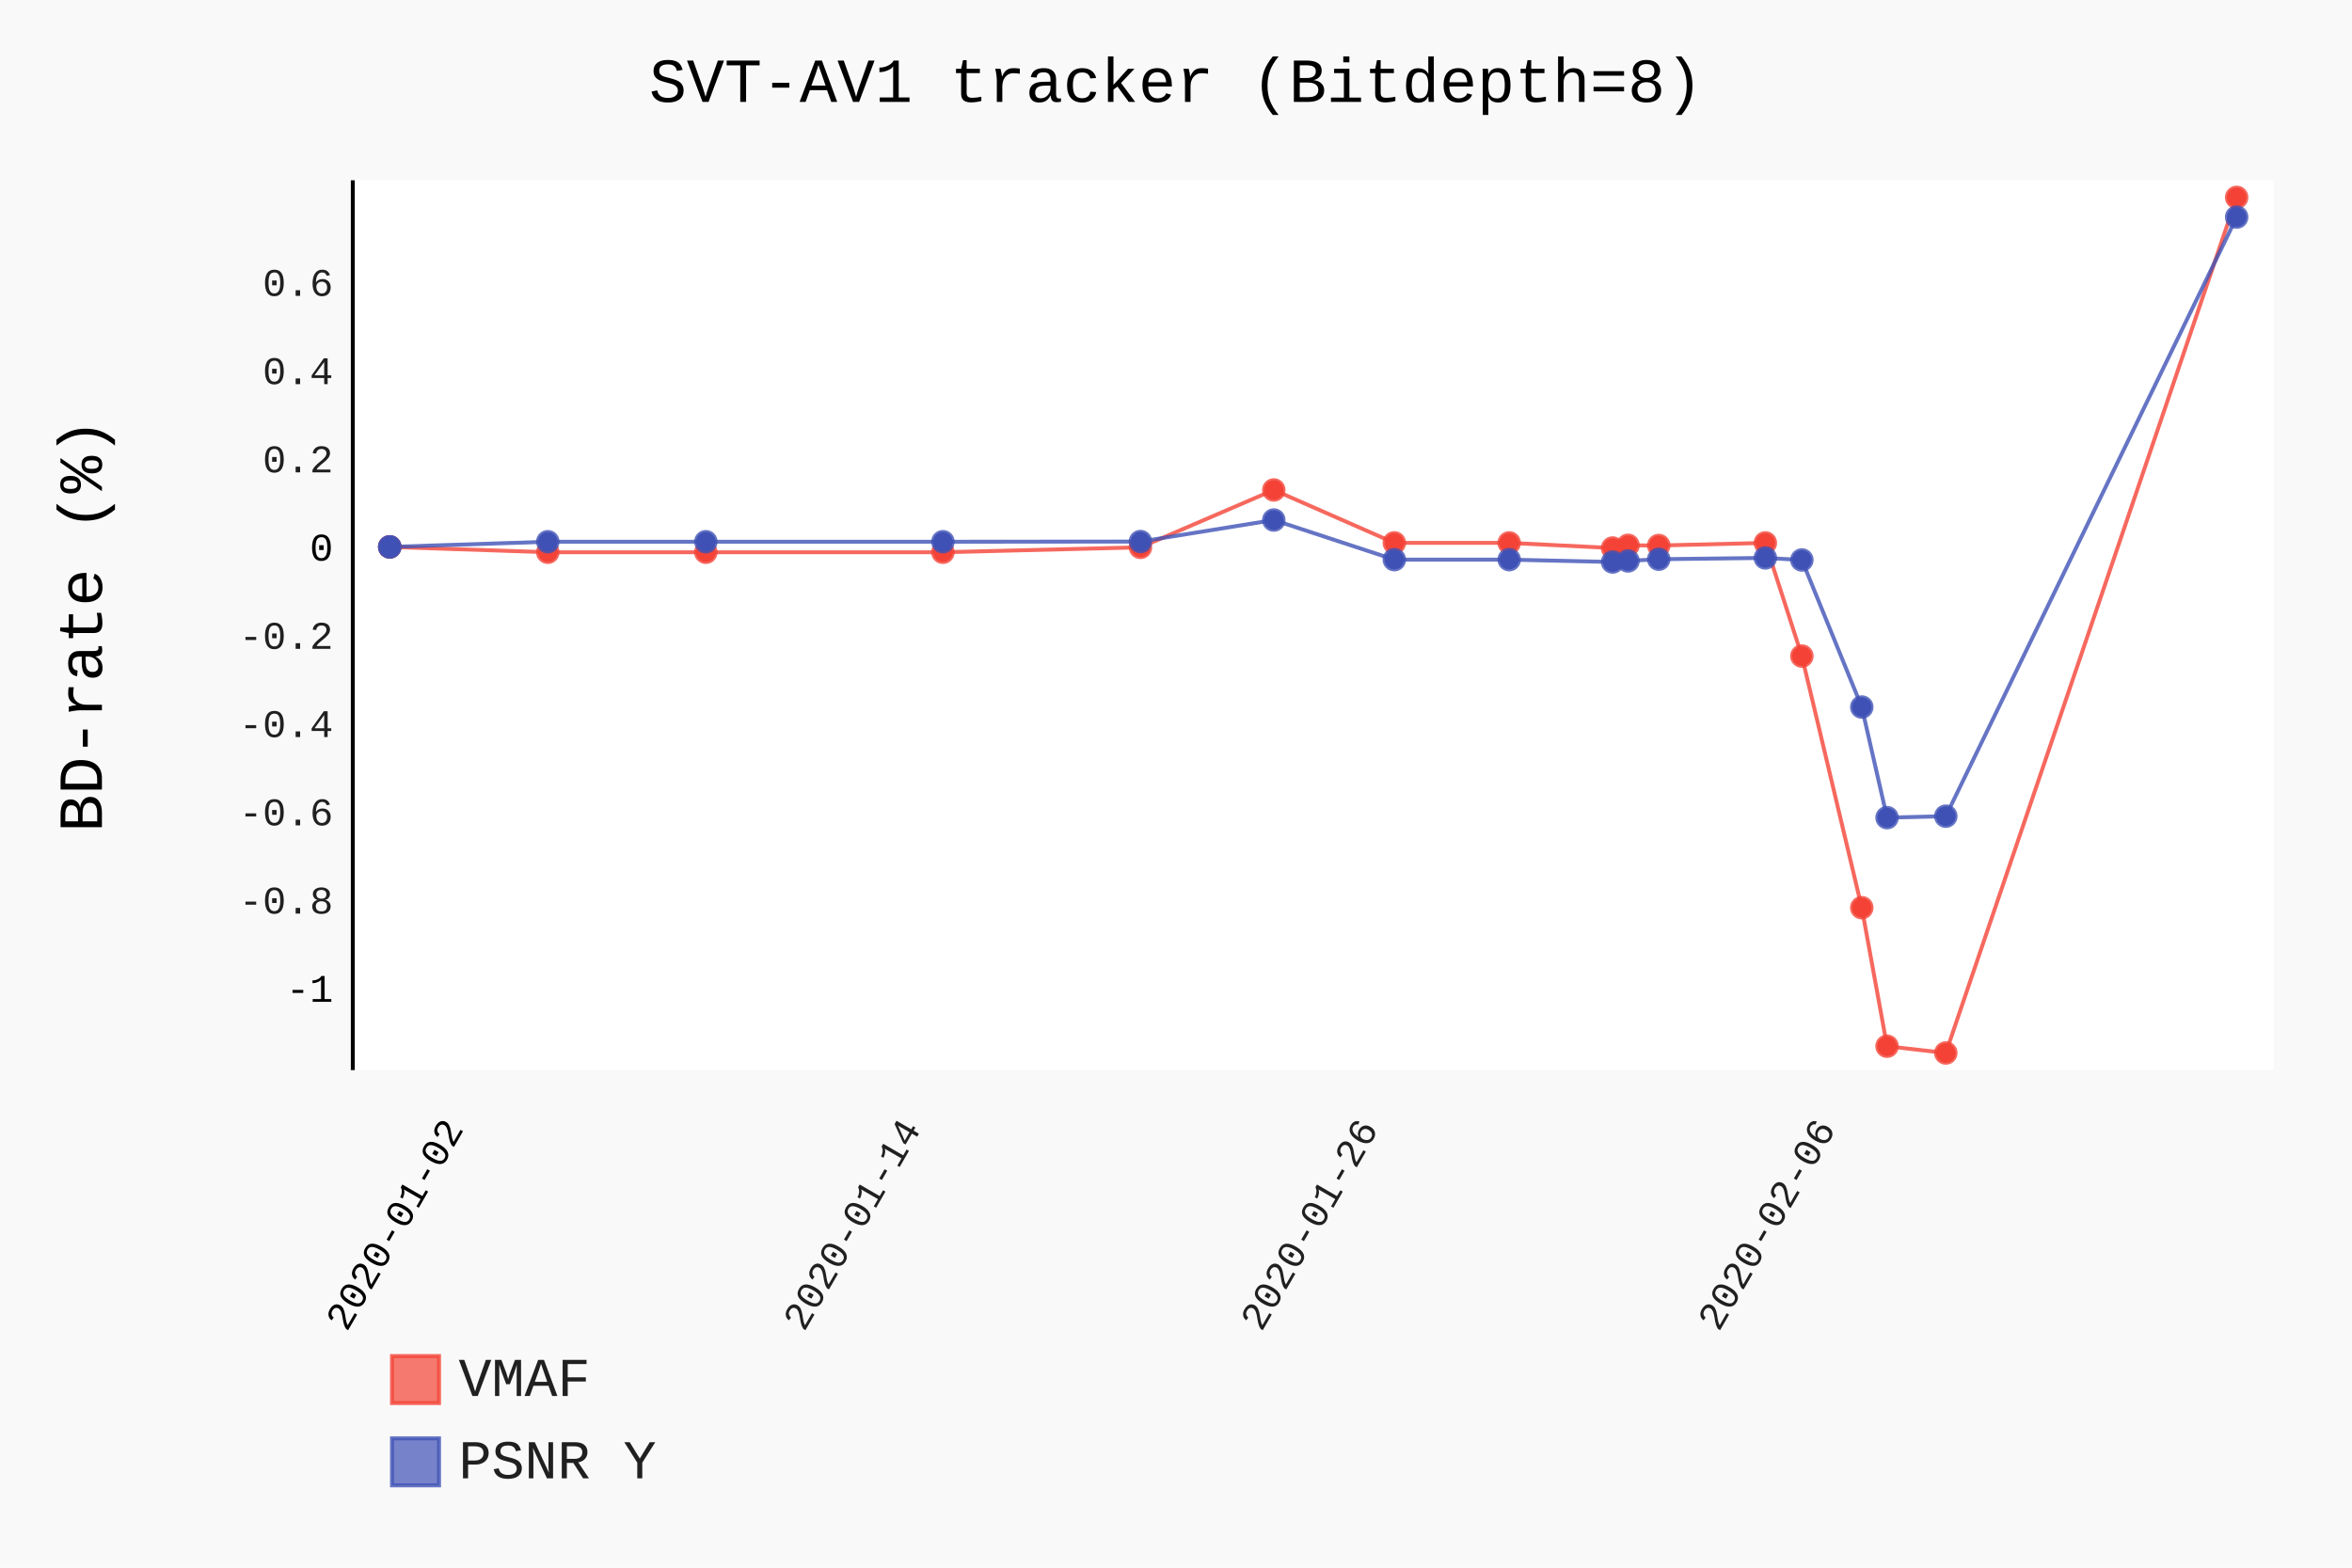
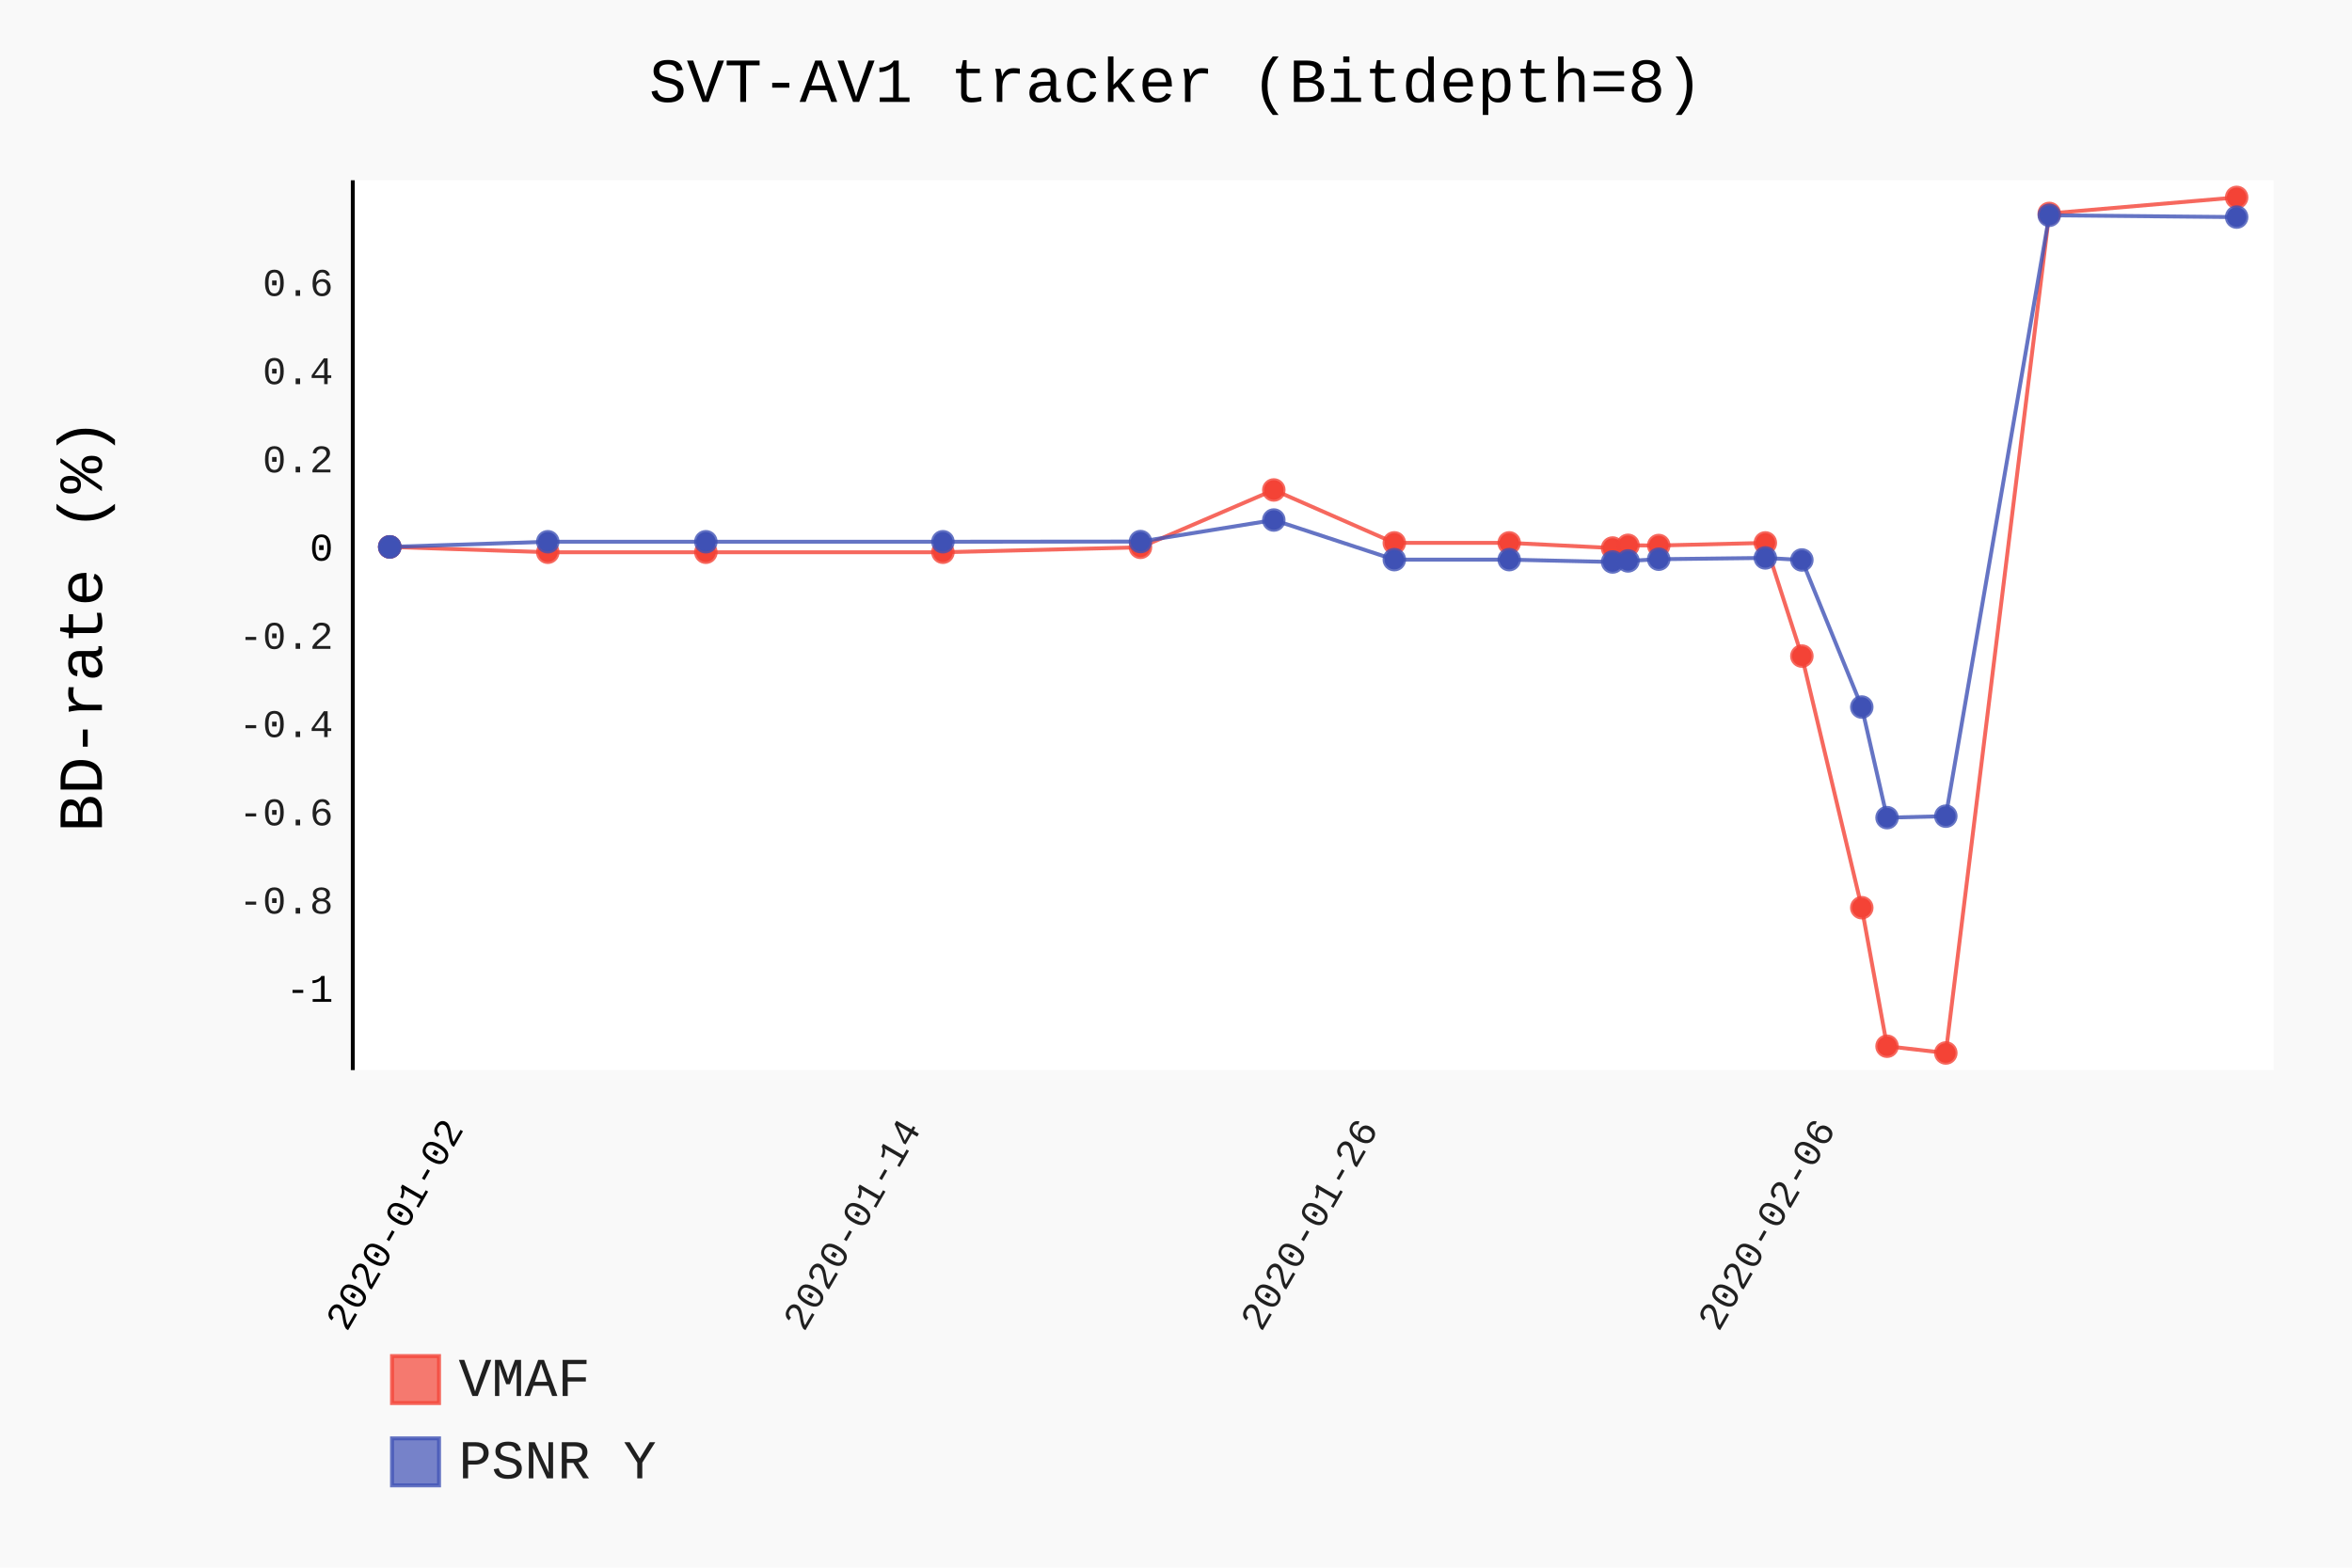
- <svg xmlns="http://www.w3.org/2000/svg" class="pygal-chart" id="chart-ea19e769-8913-47f5-87d2-fd2d6f9bdb10" viewBox="0 0 600 400">
+ <svg xmlns="http://www.w3.org/2000/svg" class="pygal-chart" id="chart-3e06b55a-04cf-49d3-a4b4-ef0fefd4bf09" viewBox="0 0 600 400">
  <defs>
-     <style type="text/css">#chart-ea19e769-8913-47f5-87d2-fd2d6f9bdb10{-webkit-user-select:none;-webkit-font-smoothing:antialiased;font-family:Consolas,"Liberation Mono",Menlo,Courier,monospace}#chart-ea19e769-8913-47f5-87d2-fd2d6f9bdb10 .title{font-family:Consolas,"Liberation Mono",Menlo,Courier,monospace;font-size:16px}#chart-ea19e769-8913-47f5-87d2-fd2d6f9bdb10 .legends .legend text{font-family:Consolas,"Liberation Mono",Menlo,Courier,monospace;font-size:14px}#chart-ea19e769-8913-47f5-87d2-fd2d6f9bdb10 .axis text{font-family:Consolas,"Liberation Mono",Menlo,Courier,monospace;font-size:10px}#chart-ea19e769-8913-47f5-87d2-fd2d6f9bdb10 .axis text.major{font-family:Consolas,"Liberation Mono",Menlo,Courier,monospace;font-size:10px}#chart-ea19e769-8913-47f5-87d2-fd2d6f9bdb10 .text-overlay text.value{font-family:Consolas,"Liberation Mono",Menlo,Courier,monospace;font-size:16px}#chart-ea19e769-8913-47f5-87d2-fd2d6f9bdb10 .text-overlay text.label{font-family:Consolas,"Liberation Mono",Menlo,Courier,monospace;font-size:10px}#chart-ea19e769-8913-47f5-87d2-fd2d6f9bdb10 .tooltip{font-family:Consolas,"Liberation Mono",Menlo,Courier,monospace;font-size:14px}#chart-ea19e769-8913-47f5-87d2-fd2d6f9bdb10 text.no_data{font-family:Consolas,"Liberation Mono",Menlo,Courier,monospace;font-size:64px}
- #chart-ea19e769-8913-47f5-87d2-fd2d6f9bdb10{background-color:rgba(249,249,249,1)}#chart-ea19e769-8913-47f5-87d2-fd2d6f9bdb10 path,#chart-ea19e769-8913-47f5-87d2-fd2d6f9bdb10 line,#chart-ea19e769-8913-47f5-87d2-fd2d6f9bdb10 rect,#chart-ea19e769-8913-47f5-87d2-fd2d6f9bdb10 circle{-webkit-transition:150ms;-moz-transition:150ms;transition:150ms}#chart-ea19e769-8913-47f5-87d2-fd2d6f9bdb10 .graph &gt; .background{fill:rgba(249,249,249,1)}#chart-ea19e769-8913-47f5-87d2-fd2d6f9bdb10 .plot &gt; .background{fill:rgba(255,255,255,1)}#chart-ea19e769-8913-47f5-87d2-fd2d6f9bdb10 .graph{fill:rgba(0,0,0,.87)}#chart-ea19e769-8913-47f5-87d2-fd2d6f9bdb10 text.no_data{fill:rgba(0,0,0,1)}#chart-ea19e769-8913-47f5-87d2-fd2d6f9bdb10 .title{fill:rgba(0,0,0,1)}#chart-ea19e769-8913-47f5-87d2-fd2d6f9bdb10 .legends .legend text{fill:rgba(0,0,0,.87)}#chart-ea19e769-8913-47f5-87d2-fd2d6f9bdb10 .legends .legend:hover text{fill:rgba(0,0,0,1)}#chart-ea19e769-8913-47f5-87d2-fd2d6f9bdb10 .axis .line{stroke:rgba(0,0,0,1)}#chart-ea19e769-8913-47f5-87d2-fd2d6f9bdb10 .axis .guide.line{stroke:rgba(0,0,0,.54)}#chart-ea19e769-8913-47f5-87d2-fd2d6f9bdb10 .axis .major.line{stroke:rgba(0,0,0,.87)}#chart-ea19e769-8913-47f5-87d2-fd2d6f9bdb10 .axis text.major{fill:rgba(0,0,0,1)}#chart-ea19e769-8913-47f5-87d2-fd2d6f9bdb10 .axis.y .guides:hover .guide.line,#chart-ea19e769-8913-47f5-87d2-fd2d6f9bdb10 .line-graph .axis.x .guides:hover .guide.line,#chart-ea19e769-8913-47f5-87d2-fd2d6f9bdb10 .stackedline-graph .axis.x .guides:hover .guide.line,#chart-ea19e769-8913-47f5-87d2-fd2d6f9bdb10 .xy-graph .axis.x .guides:hover .guide.line{stroke:rgba(0,0,0,1)}#chart-ea19e769-8913-47f5-87d2-fd2d6f9bdb10 .axis .guides:hover text{fill:rgba(0,0,0,1)}#chart-ea19e769-8913-47f5-87d2-fd2d6f9bdb10 .reactive{fill-opacity:.7;stroke-opacity:.8}#chart-ea19e769-8913-47f5-87d2-fd2d6f9bdb10 .ci{stroke:rgba(0,0,0,.87)}#chart-ea19e769-8913-47f5-87d2-fd2d6f9bdb10 .reactive.active,#chart-ea19e769-8913-47f5-87d2-fd2d6f9bdb10 .active .reactive{fill-opacity:.8;stroke-opacity:.9;stroke-width:4}#chart-ea19e769-8913-47f5-87d2-fd2d6f9bdb10 .ci .reactive.active{stroke-width:1.5}#chart-ea19e769-8913-47f5-87d2-fd2d6f9bdb10 .series text{fill:rgba(0,0,0,1)}#chart-ea19e769-8913-47f5-87d2-fd2d6f9bdb10 .tooltip rect{fill:rgba(255,255,255,1);stroke:rgba(0,0,0,1);-webkit-transition:opacity 150ms;-moz-transition:opacity 150ms;transition:opacity 150ms}#chart-ea19e769-8913-47f5-87d2-fd2d6f9bdb10 .tooltip .label{fill:rgba(0,0,0,.87)}#chart-ea19e769-8913-47f5-87d2-fd2d6f9bdb10 .tooltip .label{fill:rgba(0,0,0,.87)}#chart-ea19e769-8913-47f5-87d2-fd2d6f9bdb10 .tooltip .legend{font-size:.8em;fill:rgba(0,0,0,.54)}#chart-ea19e769-8913-47f5-87d2-fd2d6f9bdb10 .tooltip .x_label{font-size:.6em;fill:rgba(0,0,0,1)}#chart-ea19e769-8913-47f5-87d2-fd2d6f9bdb10 .tooltip .xlink{font-size:.5em;text-decoration:underline}#chart-ea19e769-8913-47f5-87d2-fd2d6f9bdb10 .tooltip .value{font-size:1.5em}#chart-ea19e769-8913-47f5-87d2-fd2d6f9bdb10 .bound{font-size:.5em}#chart-ea19e769-8913-47f5-87d2-fd2d6f9bdb10 .max-value{font-size:.75em;fill:rgba(0,0,0,.54)}#chart-ea19e769-8913-47f5-87d2-fd2d6f9bdb10 .map-element{fill:rgba(255,255,255,1);stroke:rgba(0,0,0,.54) !important}#chart-ea19e769-8913-47f5-87d2-fd2d6f9bdb10 .map-element .reactive{fill-opacity:inherit;stroke-opacity:inherit}#chart-ea19e769-8913-47f5-87d2-fd2d6f9bdb10 .color-0,#chart-ea19e769-8913-47f5-87d2-fd2d6f9bdb10 .color-0 a:visited{stroke:#F44336;fill:#F44336}#chart-ea19e769-8913-47f5-87d2-fd2d6f9bdb10 .color-1,#chart-ea19e769-8913-47f5-87d2-fd2d6f9bdb10 .color-1 a:visited{stroke:#3F51B5;fill:#3F51B5}#chart-ea19e769-8913-47f5-87d2-fd2d6f9bdb10 .text-overlay .color-0 text{fill:black}#chart-ea19e769-8913-47f5-87d2-fd2d6f9bdb10 .text-overlay .color-1 text{fill:black}
- #chart-ea19e769-8913-47f5-87d2-fd2d6f9bdb10 text.no_data{text-anchor:middle}#chart-ea19e769-8913-47f5-87d2-fd2d6f9bdb10 .guide.line{fill:none}#chart-ea19e769-8913-47f5-87d2-fd2d6f9bdb10 .centered{text-anchor:middle}#chart-ea19e769-8913-47f5-87d2-fd2d6f9bdb10 .title{text-anchor:middle}#chart-ea19e769-8913-47f5-87d2-fd2d6f9bdb10 .legends .legend text{fill-opacity:1}#chart-ea19e769-8913-47f5-87d2-fd2d6f9bdb10 .axis.x text{text-anchor:middle}#chart-ea19e769-8913-47f5-87d2-fd2d6f9bdb10 .axis.x:not(.web) text[transform]{text-anchor:start}#chart-ea19e769-8913-47f5-87d2-fd2d6f9bdb10 .axis.x:not(.web) text[transform].backwards{text-anchor:end}#chart-ea19e769-8913-47f5-87d2-fd2d6f9bdb10 .axis.y text{text-anchor:end}#chart-ea19e769-8913-47f5-87d2-fd2d6f9bdb10 .axis.y text[transform].backwards{text-anchor:start}#chart-ea19e769-8913-47f5-87d2-fd2d6f9bdb10 .axis.y2 text{text-anchor:start}#chart-ea19e769-8913-47f5-87d2-fd2d6f9bdb10 .axis.y2 text[transform].backwards{text-anchor:end}#chart-ea19e769-8913-47f5-87d2-fd2d6f9bdb10 .axis .guide.line{stroke-dasharray:4,4}#chart-ea19e769-8913-47f5-87d2-fd2d6f9bdb10 .axis .major.guide.line{stroke-dasharray:6,6}#chart-ea19e769-8913-47f5-87d2-fd2d6f9bdb10 .horizontal .axis.y .guide.line,#chart-ea19e769-8913-47f5-87d2-fd2d6f9bdb10 .horizontal .axis.y2 .guide.line,#chart-ea19e769-8913-47f5-87d2-fd2d6f9bdb10 .vertical .axis.x .guide.line{opacity:0}#chart-ea19e769-8913-47f5-87d2-fd2d6f9bdb10 .horizontal .axis.always_show .guide.line,#chart-ea19e769-8913-47f5-87d2-fd2d6f9bdb10 .vertical .axis.always_show .guide.line{opacity:1 !important}#chart-ea19e769-8913-47f5-87d2-fd2d6f9bdb10 .axis.y .guides:hover .guide.line,#chart-ea19e769-8913-47f5-87d2-fd2d6f9bdb10 .axis.y2 .guides:hover .guide.line,#chart-ea19e769-8913-47f5-87d2-fd2d6f9bdb10 .axis.x .guides:hover .guide.line{opacity:1}#chart-ea19e769-8913-47f5-87d2-fd2d6f9bdb10 .axis .guides:hover text{opacity:1}#chart-ea19e769-8913-47f5-87d2-fd2d6f9bdb10 .nofill{fill:none}#chart-ea19e769-8913-47f5-87d2-fd2d6f9bdb10 .subtle-fill{fill-opacity:.2}#chart-ea19e769-8913-47f5-87d2-fd2d6f9bdb10 .dot{stroke-width:1px;fill-opacity:1}#chart-ea19e769-8913-47f5-87d2-fd2d6f9bdb10 .dot.active{stroke-width:5px}#chart-ea19e769-8913-47f5-87d2-fd2d6f9bdb10 .dot.negative{fill:transparent}#chart-ea19e769-8913-47f5-87d2-fd2d6f9bdb10 text,#chart-ea19e769-8913-47f5-87d2-fd2d6f9bdb10 tspan{stroke:none !important}#chart-ea19e769-8913-47f5-87d2-fd2d6f9bdb10 .series text.active{opacity:1}#chart-ea19e769-8913-47f5-87d2-fd2d6f9bdb10 .tooltip rect{fill-opacity:.95;stroke-width:.5}#chart-ea19e769-8913-47f5-87d2-fd2d6f9bdb10 .tooltip text{fill-opacity:1}#chart-ea19e769-8913-47f5-87d2-fd2d6f9bdb10 .showable{visibility:hidden}#chart-ea19e769-8913-47f5-87d2-fd2d6f9bdb10 .showable.shown{visibility:visible}#chart-ea19e769-8913-47f5-87d2-fd2d6f9bdb10 .gauge-background{fill:rgba(229,229,229,1);stroke:none}#chart-ea19e769-8913-47f5-87d2-fd2d6f9bdb10 .bg-lines{stroke:rgba(249,249,249,1);stroke-width:2px}</style>
+     <style type="text/css">#chart-3e06b55a-04cf-49d3-a4b4-ef0fefd4bf09{-webkit-user-select:none;-webkit-font-smoothing:antialiased;font-family:Consolas,"Liberation Mono",Menlo,Courier,monospace}#chart-3e06b55a-04cf-49d3-a4b4-ef0fefd4bf09 .title{font-family:Consolas,"Liberation Mono",Menlo,Courier,monospace;font-size:16px}#chart-3e06b55a-04cf-49d3-a4b4-ef0fefd4bf09 .legends .legend text{font-family:Consolas,"Liberation Mono",Menlo,Courier,monospace;font-size:14px}#chart-3e06b55a-04cf-49d3-a4b4-ef0fefd4bf09 .axis text{font-family:Consolas,"Liberation Mono",Menlo,Courier,monospace;font-size:10px}#chart-3e06b55a-04cf-49d3-a4b4-ef0fefd4bf09 .axis text.major{font-family:Consolas,"Liberation Mono",Menlo,Courier,monospace;font-size:10px}#chart-3e06b55a-04cf-49d3-a4b4-ef0fefd4bf09 .text-overlay text.value{font-family:Consolas,"Liberation Mono",Menlo,Courier,monospace;font-size:16px}#chart-3e06b55a-04cf-49d3-a4b4-ef0fefd4bf09 .text-overlay text.label{font-family:Consolas,"Liberation Mono",Menlo,Courier,monospace;font-size:10px}#chart-3e06b55a-04cf-49d3-a4b4-ef0fefd4bf09 .tooltip{font-family:Consolas,"Liberation Mono",Menlo,Courier,monospace;font-size:14px}#chart-3e06b55a-04cf-49d3-a4b4-ef0fefd4bf09 text.no_data{font-family:Consolas,"Liberation Mono",Menlo,Courier,monospace;font-size:64px}
+ #chart-3e06b55a-04cf-49d3-a4b4-ef0fefd4bf09{background-color:rgba(249,249,249,1)}#chart-3e06b55a-04cf-49d3-a4b4-ef0fefd4bf09 path,#chart-3e06b55a-04cf-49d3-a4b4-ef0fefd4bf09 line,#chart-3e06b55a-04cf-49d3-a4b4-ef0fefd4bf09 rect,#chart-3e06b55a-04cf-49d3-a4b4-ef0fefd4bf09 circle{-webkit-transition:150ms;-moz-transition:150ms;transition:150ms}#chart-3e06b55a-04cf-49d3-a4b4-ef0fefd4bf09 .graph &gt; .background{fill:rgba(249,249,249,1)}#chart-3e06b55a-04cf-49d3-a4b4-ef0fefd4bf09 .plot &gt; .background{fill:rgba(255,255,255,1)}#chart-3e06b55a-04cf-49d3-a4b4-ef0fefd4bf09 .graph{fill:rgba(0,0,0,.87)}#chart-3e06b55a-04cf-49d3-a4b4-ef0fefd4bf09 text.no_data{fill:rgba(0,0,0,1)}#chart-3e06b55a-04cf-49d3-a4b4-ef0fefd4bf09 .title{fill:rgba(0,0,0,1)}#chart-3e06b55a-04cf-49d3-a4b4-ef0fefd4bf09 .legends .legend text{fill:rgba(0,0,0,.87)}#chart-3e06b55a-04cf-49d3-a4b4-ef0fefd4bf09 .legends .legend:hover text{fill:rgba(0,0,0,1)}#chart-3e06b55a-04cf-49d3-a4b4-ef0fefd4bf09 .axis .line{stroke:rgba(0,0,0,1)}#chart-3e06b55a-04cf-49d3-a4b4-ef0fefd4bf09 .axis .guide.line{stroke:rgba(0,0,0,.54)}#chart-3e06b55a-04cf-49d3-a4b4-ef0fefd4bf09 .axis .major.line{stroke:rgba(0,0,0,.87)}#chart-3e06b55a-04cf-49d3-a4b4-ef0fefd4bf09 .axis text.major{fill:rgba(0,0,0,1)}#chart-3e06b55a-04cf-49d3-a4b4-ef0fefd4bf09 .axis.y .guides:hover .guide.line,#chart-3e06b55a-04cf-49d3-a4b4-ef0fefd4bf09 .line-graph .axis.x .guides:hover .guide.line,#chart-3e06b55a-04cf-49d3-a4b4-ef0fefd4bf09 .stackedline-graph .axis.x .guides:hover .guide.line,#chart-3e06b55a-04cf-49d3-a4b4-ef0fefd4bf09 .xy-graph .axis.x .guides:hover .guide.line{stroke:rgba(0,0,0,1)}#chart-3e06b55a-04cf-49d3-a4b4-ef0fefd4bf09 .axis .guides:hover text{fill:rgba(0,0,0,1)}#chart-3e06b55a-04cf-49d3-a4b4-ef0fefd4bf09 .reactive{fill-opacity:.7;stroke-opacity:.8}#chart-3e06b55a-04cf-49d3-a4b4-ef0fefd4bf09 .ci{stroke:rgba(0,0,0,.87)}#chart-3e06b55a-04cf-49d3-a4b4-ef0fefd4bf09 .reactive.active,#chart-3e06b55a-04cf-49d3-a4b4-ef0fefd4bf09 .active .reactive{fill-opacity:.8;stroke-opacity:.9;stroke-width:4}#chart-3e06b55a-04cf-49d3-a4b4-ef0fefd4bf09 .ci .reactive.active{stroke-width:1.5}#chart-3e06b55a-04cf-49d3-a4b4-ef0fefd4bf09 .series text{fill:rgba(0,0,0,1)}#chart-3e06b55a-04cf-49d3-a4b4-ef0fefd4bf09 .tooltip rect{fill:rgba(255,255,255,1);stroke:rgba(0,0,0,1);-webkit-transition:opacity 150ms;-moz-transition:opacity 150ms;transition:opacity 150ms}#chart-3e06b55a-04cf-49d3-a4b4-ef0fefd4bf09 .tooltip .label{fill:rgba(0,0,0,.87)}#chart-3e06b55a-04cf-49d3-a4b4-ef0fefd4bf09 .tooltip .label{fill:rgba(0,0,0,.87)}#chart-3e06b55a-04cf-49d3-a4b4-ef0fefd4bf09 .tooltip .legend{font-size:.8em;fill:rgba(0,0,0,.54)}#chart-3e06b55a-04cf-49d3-a4b4-ef0fefd4bf09 .tooltip .x_label{font-size:.6em;fill:rgba(0,0,0,1)}#chart-3e06b55a-04cf-49d3-a4b4-ef0fefd4bf09 .tooltip .xlink{font-size:.5em;text-decoration:underline}#chart-3e06b55a-04cf-49d3-a4b4-ef0fefd4bf09 .tooltip .value{font-size:1.5em}#chart-3e06b55a-04cf-49d3-a4b4-ef0fefd4bf09 .bound{font-size:.5em}#chart-3e06b55a-04cf-49d3-a4b4-ef0fefd4bf09 .max-value{font-size:.75em;fill:rgba(0,0,0,.54)}#chart-3e06b55a-04cf-49d3-a4b4-ef0fefd4bf09 .map-element{fill:rgba(255,255,255,1);stroke:rgba(0,0,0,.54) !important}#chart-3e06b55a-04cf-49d3-a4b4-ef0fefd4bf09 .map-element .reactive{fill-opacity:inherit;stroke-opacity:inherit}#chart-3e06b55a-04cf-49d3-a4b4-ef0fefd4bf09 .color-0,#chart-3e06b55a-04cf-49d3-a4b4-ef0fefd4bf09 .color-0 a:visited{stroke:#F44336;fill:#F44336}#chart-3e06b55a-04cf-49d3-a4b4-ef0fefd4bf09 .color-1,#chart-3e06b55a-04cf-49d3-a4b4-ef0fefd4bf09 .color-1 a:visited{stroke:#3F51B5;fill:#3F51B5}#chart-3e06b55a-04cf-49d3-a4b4-ef0fefd4bf09 .text-overlay .color-0 text{fill:black}#chart-3e06b55a-04cf-49d3-a4b4-ef0fefd4bf09 .text-overlay .color-1 text{fill:black}
+ #chart-3e06b55a-04cf-49d3-a4b4-ef0fefd4bf09 text.no_data{text-anchor:middle}#chart-3e06b55a-04cf-49d3-a4b4-ef0fefd4bf09 .guide.line{fill:none}#chart-3e06b55a-04cf-49d3-a4b4-ef0fefd4bf09 .centered{text-anchor:middle}#chart-3e06b55a-04cf-49d3-a4b4-ef0fefd4bf09 .title{text-anchor:middle}#chart-3e06b55a-04cf-49d3-a4b4-ef0fefd4bf09 .legends .legend text{fill-opacity:1}#chart-3e06b55a-04cf-49d3-a4b4-ef0fefd4bf09 .axis.x text{text-anchor:middle}#chart-3e06b55a-04cf-49d3-a4b4-ef0fefd4bf09 .axis.x:not(.web) text[transform]{text-anchor:start}#chart-3e06b55a-04cf-49d3-a4b4-ef0fefd4bf09 .axis.x:not(.web) text[transform].backwards{text-anchor:end}#chart-3e06b55a-04cf-49d3-a4b4-ef0fefd4bf09 .axis.y text{text-anchor:end}#chart-3e06b55a-04cf-49d3-a4b4-ef0fefd4bf09 .axis.y text[transform].backwards{text-anchor:start}#chart-3e06b55a-04cf-49d3-a4b4-ef0fefd4bf09 .axis.y2 text{text-anchor:start}#chart-3e06b55a-04cf-49d3-a4b4-ef0fefd4bf09 .axis.y2 text[transform].backwards{text-anchor:end}#chart-3e06b55a-04cf-49d3-a4b4-ef0fefd4bf09 .axis .guide.line{stroke-dasharray:4,4}#chart-3e06b55a-04cf-49d3-a4b4-ef0fefd4bf09 .axis .major.guide.line{stroke-dasharray:6,6}#chart-3e06b55a-04cf-49d3-a4b4-ef0fefd4bf09 .horizontal .axis.y .guide.line,#chart-3e06b55a-04cf-49d3-a4b4-ef0fefd4bf09 .horizontal .axis.y2 .guide.line,#chart-3e06b55a-04cf-49d3-a4b4-ef0fefd4bf09 .vertical .axis.x .guide.line{opacity:0}#chart-3e06b55a-04cf-49d3-a4b4-ef0fefd4bf09 .horizontal .axis.always_show .guide.line,#chart-3e06b55a-04cf-49d3-a4b4-ef0fefd4bf09 .vertical .axis.always_show .guide.line{opacity:1 !important}#chart-3e06b55a-04cf-49d3-a4b4-ef0fefd4bf09 .axis.y .guides:hover .guide.line,#chart-3e06b55a-04cf-49d3-a4b4-ef0fefd4bf09 .axis.y2 .guides:hover .guide.line,#chart-3e06b55a-04cf-49d3-a4b4-ef0fefd4bf09 .axis.x .guides:hover .guide.line{opacity:1}#chart-3e06b55a-04cf-49d3-a4b4-ef0fefd4bf09 .axis .guides:hover text{opacity:1}#chart-3e06b55a-04cf-49d3-a4b4-ef0fefd4bf09 .nofill{fill:none}#chart-3e06b55a-04cf-49d3-a4b4-ef0fefd4bf09 .subtle-fill{fill-opacity:.2}#chart-3e06b55a-04cf-49d3-a4b4-ef0fefd4bf09 .dot{stroke-width:1px;fill-opacity:1}#chart-3e06b55a-04cf-49d3-a4b4-ef0fefd4bf09 .dot.active{stroke-width:5px}#chart-3e06b55a-04cf-49d3-a4b4-ef0fefd4bf09 .dot.negative{fill:transparent}#chart-3e06b55a-04cf-49d3-a4b4-ef0fefd4bf09 text,#chart-3e06b55a-04cf-49d3-a4b4-ef0fefd4bf09 tspan{stroke:none !important}#chart-3e06b55a-04cf-49d3-a4b4-ef0fefd4bf09 .series text.active{opacity:1}#chart-3e06b55a-04cf-49d3-a4b4-ef0fefd4bf09 .tooltip rect{fill-opacity:.95;stroke-width:.5}#chart-3e06b55a-04cf-49d3-a4b4-ef0fefd4bf09 .tooltip text{fill-opacity:1}#chart-3e06b55a-04cf-49d3-a4b4-ef0fefd4bf09 .showable{visibility:hidden}#chart-3e06b55a-04cf-49d3-a4b4-ef0fefd4bf09 .showable.shown{visibility:visible}#chart-3e06b55a-04cf-49d3-a4b4-ef0fefd4bf09 .gauge-background{fill:rgba(229,229,229,1);stroke:none}#chart-3e06b55a-04cf-49d3-a4b4-ef0fefd4bf09 .bg-lines{stroke:rgba(249,249,249,1);stroke-width:2px}</style>
  </defs>
  <g class="graph datetimeline-graph vertical">
    <rect class="background" height="400" width="600" x="0" y="0" />
    <g class="plot" transform="translate(90, 46)">
      <rect class="background" height="227.038" width="490.0" x="0" y="0" />
      <g class="axis y">
        <g class="guides">
          <text class="major" x="-5" y="209.618">-1</text>
        </g>
        <g class="guides">
          <text class="" x="-5" y="187.103">-0.8</text>
        </g>
        <g class="guides">
          <text class="" x="-5" y="164.588">-0.6</text>
        </g>
        <g class="guides">
          <text class="" x="-5" y="142.073">-0.4</text>
        </g>
        <g class="guides">
          <text class="" x="-5" y="119.558">-0.2</text>
        </g>
        <g class="guides">
          <text class="major" x="-5" y="97.043">0</text>
        </g>
        <g class="guides">
          <text class="" x="-5" y="74.529">0.2</text>
        </g>
        <g class="guides">
          <text class="" x="-5" y="52.014">0.4</text>
        </g>
        <g class="guides">
          <text class="" x="-5" y="29.499">0.6</text>
        </g>
      </g>
      <g class="axis x">
        <path class="line" d="M0 0 v227.038" />
        <g class="guides">
          <path class="major guide line" d="M28.462 0 v227.038" />
          <text class="major backwards" transform="rotate(300 28.46247 242.0385)" x="28.462" y="242.038">2020-01-02</text>
        </g>
        <g class="guides">
          <path class="guide line" d="M145.125 0 v227.038" />
          <text class="backwards" transform="rotate(300 145.1254 242.0385)" x="145.125" y="242.038">2020-01-14</text>
        </g>
        <g class="guides">
          <path class="guide line" d="M261.788 0 v227.038" />
          <text class="backwards" transform="rotate(300 261.7884 242.0385)" x="261.788" y="242.038">2020-01-26</text>
        </g>
        <g class="guides">
          <path class="guide line" d="M378.451 0 v227.038" />
          <text class="backwards" transform="rotate(300 378.4513 242.0385)" x="378.451" y="242.038">2020-02-06</text>
        </g>
      </g>
      <g class="series serie-0 color-0">
-         <path class="line reactive nofill" d="M9.423 93.543 L9.423 93.543 49.742 94.909 90.061 94.909 150.539 94.909 200.937 93.657 234.948 79.016 265.693 92.516 295.001 92.516 321.381 93.831 325.309 93.138 333.144 93.187 360.342 92.526 369.661 121.402 384.943 185.603 391.391 220.948 406.382 222.672 480.577 4.366" />
+         <path class="line reactive nofill" d="M9.423 93.543 L9.423 93.543 49.742 94.909 90.061 94.909 150.539 94.909 200.937 93.657 234.948 79.016 265.693 92.516 295.001 92.516 321.381 93.831 325.309 93.138 333.144 93.187 360.342 92.526 369.661 121.402 384.943 185.603 391.391 220.948 406.382 222.672 432.77 8.461 480.577 4.366" />
      </g>
      <g class="series serie-1 color-1">
-         <path class="line reactive nofill" d="M9.423 93.543 L9.423 93.543 49.742 92.226 90.061 92.226 150.539 92.226 200.937 92.181 234.948 86.685 265.693 96.793 295.001 96.793 321.381 97.39 325.309 97.121 333.144 96.684 360.342 96.355 369.661 96.879 384.943 134.407 391.391 162.624 406.382 162.248 480.577 9.391" />
+         <path class="line reactive nofill" d="M9.423 93.543 L9.423 93.543 49.742 92.226 90.061 92.226 150.539 92.226 200.937 92.181 234.948 86.685 265.693 96.793 295.001 96.793 321.381 97.39 325.309 97.121 333.144 96.684 360.342 96.355 369.661 96.879 384.943 134.407 391.391 162.624 406.382 162.248 432.77 8.936 480.577 9.391" />
      </g>
    </g>
    <g class="titles">
      <text class="title plot_title" x="300.0" y="26">SVT-AV1 tracker (Bitdepth=8)</text>
      <text class="title" transform="rotate(-90 0 159.5192)" x="0" y="185.519">BD-rate (%)</text>
    </g>
    <g class="plot overlay" transform="translate(90, 46)">
      <g class="series serie-0 color-0">
        <g class="dots">
          <circle class="dot reactive tooltip-trigger" cx="9.423" cy="93.543" r="2.5" />
        </g>
        <g class="dots">
          <circle class="dot reactive tooltip-trigger" cx="9.423" cy="93.543" r="2.5" />
        </g>
        <g class="dots">
          <circle class="dot reactive tooltip-trigger" cx="49.742" cy="94.909" r="2.5" />
        </g>
        <g class="dots">
          <circle class="dot reactive tooltip-trigger" cx="90.061" cy="94.909" r="2.5" />
        </g>
        <g class="dots">
          <circle class="dot reactive tooltip-trigger" cx="150.539" cy="94.909" r="2.5" />
        </g>
        <g class="dots">
          <circle class="dot reactive tooltip-trigger" cx="200.937" cy="93.657" r="2.5" />
        </g>
        <g class="dots">
          <circle class="dot reactive tooltip-trigger" cx="234.948" cy="79.016" r="2.5" />
        </g>
        <g class="dots">
          <circle class="dot reactive tooltip-trigger" cx="265.693" cy="92.516" r="2.5" />
        </g>
        <g class="dots">
          <circle class="dot reactive tooltip-trigger" cx="295.001" cy="92.516" r="2.5" />
        </g>
        <g class="dots">
          <circle class="dot reactive tooltip-trigger" cx="321.381" cy="93.831" r="2.5" />
        </g>
        <g class="dots">
          <circle class="dot reactive tooltip-trigger" cx="325.309" cy="93.138" r="2.5" />
        </g>
        <g class="dots">
          <circle class="dot reactive tooltip-trigger" cx="333.144" cy="93.187" r="2.5" />
        </g>
        <g class="dots">
          <circle class="dot reactive tooltip-trigger" cx="360.342" cy="92.526" r="2.5" />
        </g>
        <g class="dots">
          <circle class="dot reactive tooltip-trigger" cx="369.661" cy="121.402" r="2.5" />
        </g>
        <g class="dots">
          <circle class="dot reactive tooltip-trigger" cx="384.943" cy="185.603" r="2.5" />
        </g>
        <g class="dots">
          <circle class="dot reactive tooltip-trigger" cx="391.391" cy="220.948" r="2.5" />
        </g>
        <g class="dots">
          <circle class="dot reactive tooltip-trigger" cx="406.381" cy="222.672" r="2.5" />
        </g>
        <g class="dots">
+           <circle class="dot reactive tooltip-trigger" cx="432.77" cy="8.461" r="2.5" />
+         </g>
+         <g class="dots">
          <circle class="dot reactive tooltip-trigger" cx="480.577" cy="4.366" r="2.5" />
        </g>
      </g>
      <g class="series serie-1 color-1">
        <g class="dots">
          <circle class="dot reactive tooltip-trigger" cx="9.423" cy="93.543" r="2.5" />
        </g>
        <g class="dots">
          <circle class="dot reactive tooltip-trigger" cx="9.423" cy="93.543" r="2.5" />
        </g>
        <g class="dots">
          <circle class="dot reactive tooltip-trigger" cx="49.742" cy="92.226" r="2.5" />
        </g>
        <g class="dots">
          <circle class="dot reactive tooltip-trigger" cx="90.061" cy="92.226" r="2.5" />
        </g>
        <g class="dots">
          <circle class="dot reactive tooltip-trigger" cx="150.539" cy="92.226" r="2.5" />
        </g>
        <g class="dots">
          <circle class="dot reactive tooltip-trigger" cx="200.937" cy="92.181" r="2.5" />
        </g>
        <g class="dots">
          <circle class="dot reactive tooltip-trigger" cx="234.948" cy="86.685" r="2.5" />
        </g>
        <g class="dots">
          <circle class="dot reactive tooltip-trigger" cx="265.693" cy="96.793" r="2.5" />
        </g>
        <g class="dots">
          <circle class="dot reactive tooltip-trigger" cx="295.001" cy="96.793" r="2.5" />
        </g>
        <g class="dots">
          <circle class="dot reactive tooltip-trigger" cx="321.381" cy="97.39" r="2.5" />
        </g>
        <g class="dots">
          <circle class="dot reactive tooltip-trigger" cx="325.309" cy="97.121" r="2.5" />
        </g>
        <g class="dots">
          <circle class="dot reactive tooltip-trigger" cx="333.144" cy="96.684" r="2.5" />
        </g>
        <g class="dots">
          <circle class="dot reactive tooltip-trigger" cx="360.342" cy="96.355" r="2.5" />
        </g>
        <g class="dots">
          <circle class="dot reactive tooltip-trigger" cx="369.661" cy="96.879" r="2.5" />
        </g>
        <g class="dots">
          <circle class="dot reactive tooltip-trigger" cx="384.943" cy="134.407" r="2.5" />
        </g>
        <g class="dots">
          <circle class="dot reactive tooltip-trigger" cx="391.391" cy="162.624" r="2.5" />
        </g>
        <g class="dots">
          <circle class="dot reactive tooltip-trigger" cx="406.381" cy="162.248" r="2.5" />
+         </g>
+         <g class="dots">
+           <circle class="dot reactive tooltip-trigger" cx="432.77" cy="8.936" r="2.5" />
        </g>
        <g class="dots">
          <circle class="dot reactive tooltip-trigger" cx="480.577" cy="9.391" r="2.5" />
        </g>
      </g>
    </g>
    <g class="plot text-overlay" transform="translate(90, 46)">
      <g class="series serie-0 color-0" />
      <g class="series serie-1 color-1" />
    </g>
    <g class="plot tooltip-overlay" transform="translate(90, 46)">
      <g class="tooltip" style="opacity: 0" transform="translate(0 0)">
        <rect class="tooltip-box" height="0" rx="0" ry="0" width="0" />
        <g class="text" />
      </g>
    </g>
    <g class="legends" transform="translate(100, 345)">
      <g class="legend reactive activate-serie" id="activate-serie-0">
        <rect class="color-0 reactive" height="12" width="12" x="0.0" y="1.0" />
        <text x="17.0" y="11.2">VMAF</text>
      </g>
      <g class="legend reactive activate-serie" id="activate-serie-1">
        <rect class="color-1 reactive" height="12" width="12" x="0.0" y="22.0" />
        <text x="17.0" y="32.2">PSNR Y</text>
      </g>
    </g>
  </g>
</svg>
